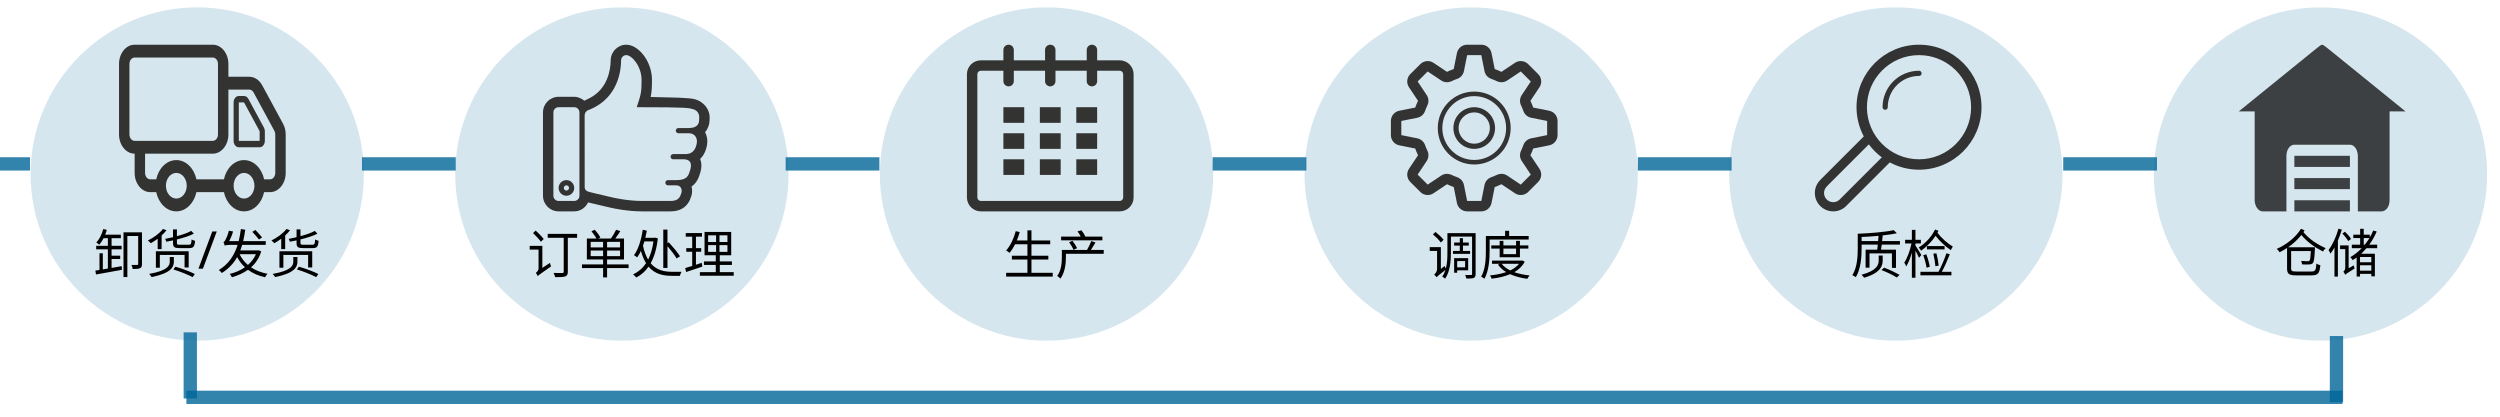
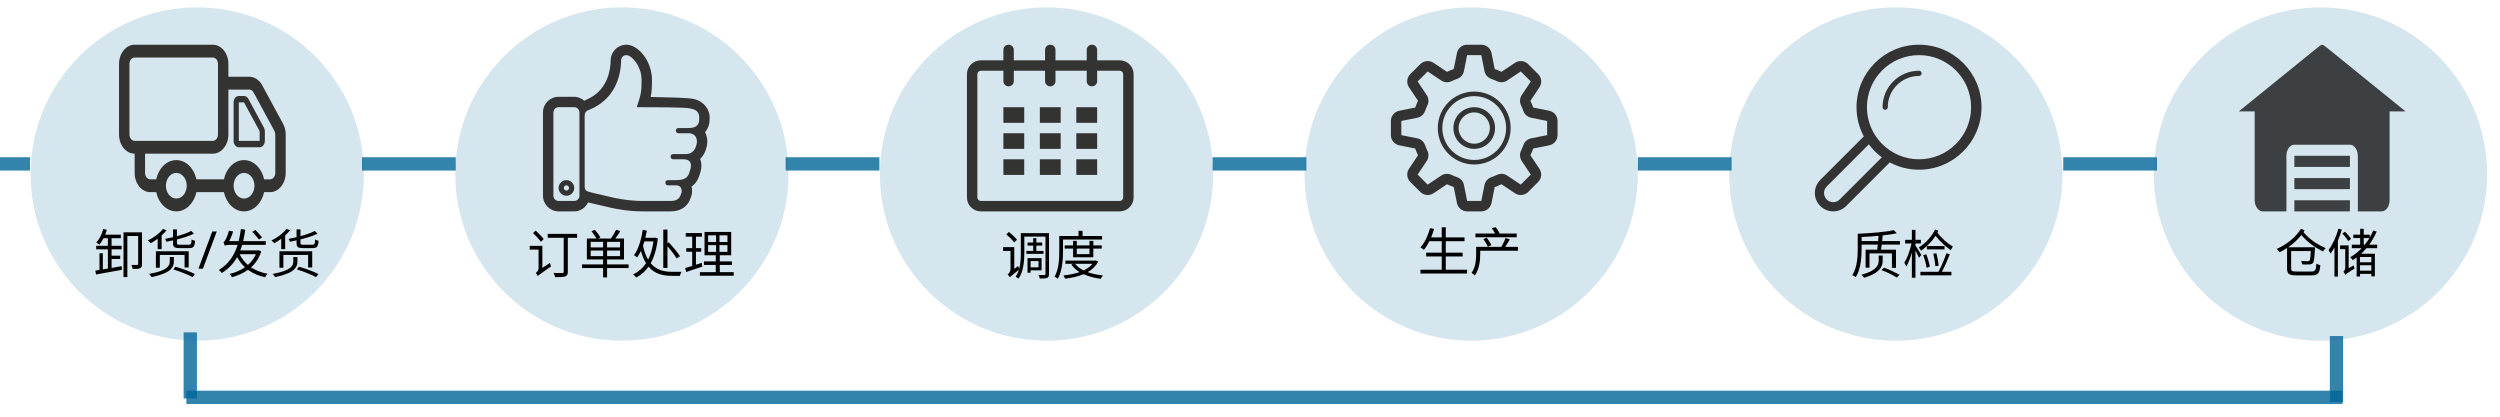
<svg xmlns="http://www.w3.org/2000/svg" xmlns:xlink="http://www.w3.org/1999/xlink" width="960" height="160" id="svg2985" version="1.1">
  <defs id="defs2987">
    <linearGradient id="linearGradient4225">
      <stop id="stop4227" offset="0" style="stop-color:#006699;stop-opacity:1;" />
      <stop id="stop4229" offset="1" style="stop-color:#006699;stop-opacity:0;" />
    </linearGradient>
    <linearGradient xlink:href="#linearGradient4225-8" id="linearGradient4237-6" x1="-101.667" y1="-107.917" x2="55" y2="-107.917" gradientUnits="userSpaceOnUse" gradientTransform="matrix(0.4893617,0,0,1,28.08511,0)" />
    <linearGradient id="linearGradient4225-8">
      <stop id="stop4227-2" offset="0" style="stop-color:#006699;stop-opacity:1;" />
      <stop id="stop4229-4" offset="1" style="stop-color:#006699;stop-opacity:0;" />
    </linearGradient>
    <linearGradient y2="-107.917" x2="55" y1="-107.917" x1="-101.667" gradientTransform="matrix(0.03262407,0,0,0.628866,-25.34987,-30.39089)" gradientUnits="userSpaceOnUse" id="linearGradient4254" xlink:href="#linearGradient4225-8" />
  </defs>
  <g id="layer2" style="display:inline" transform="translate(0,32)">
-     <path style="opacity:0.2;fill:#006699;fill-opacity:0.8;stroke:#006699;stroke-width:0;stroke-miterlimit:4;stroke-opacity:1;stroke-dasharray:none" id="path4387" d="m 226.274,51.397 a 51.265,47.14 0 1 1 -102.53,0 51.265,47.14 0 1 1 102.53,0 z" transform="matrix(1.248409,0,0,1.357645,-142.7391,-34.95371)" />
-     <path style="opacity:0.2;fill:#006699;fill-opacity:0.8;stroke:#006699;stroke-width:0;stroke-miterlimit:4;stroke-opacity:1;stroke-dasharray:none" id="path4387-0" d="m 226.274,51.397 a 51.265,47.14 0 1 1 -102.53,0 51.265,47.14 0 1 1 102.53,0 z" transform="matrix(1.248409,0,0,1.357645,20.32524,-34.95371)" />
-     <path style="opacity:0.2;fill:#006699;fill-opacity:0.8;stroke:#006699;stroke-width:0;stroke-miterlimit:4;stroke-opacity:1;stroke-dasharray:none" id="path4387-0-4" d="m 226.274,51.397 a 51.265,47.14 0 1 1 -102.53,0 51.265,47.14 0 1 1 102.53,0 z" transform="matrix(1.248409,0,0,1.357645,183.3896,-34.95371)" />
-     <path style="opacity:0.2;fill:#006699;fill-opacity:0.8;stroke:#006699;stroke-width:0;stroke-miterlimit:4;stroke-opacity:1;stroke-dasharray:none" id="path4387-0-1" d="m 226.274,51.397 a 51.265,47.14 0 1 1 -102.53,0 51.265,47.14 0 1 1 102.53,0 z" transform="matrix(1.248409,0,0,1.357645,346.4539,-34.95371)" />
-     <path style="opacity:0.2;fill:#006699;fill-opacity:0.8;stroke:#006699;stroke-width:0;stroke-miterlimit:4;stroke-opacity:1;stroke-dasharray:none" id="path4387-0-0" d="m 226.274,51.397 a 51.265,47.14 0 1 1 -102.53,0 51.265,47.14 0 1 1 102.53,0 z" transform="matrix(1.248409,0,0,1.357645,509.5182,-34.95371)" />
-     <path style="opacity:0.2;fill:#006699;fill-opacity:0.8;stroke:#006699;stroke-width:0;stroke-miterlimit:4;stroke-opacity:1;stroke-dasharray:none" id="path4387-0-2" d="m 226.274,51.397 a 51.265,47.14 0 1 1 -102.53,0 51.265,47.14 0 1 1 102.53,0 z" transform="matrix(1.248409,0,0,1.357645,672.5826,-34.95371)" />
+     <path style="opacity:0.2;fill:#006699;fill-opacity:0.8;stroke:#006699;stroke-width:0;stroke-miterlimit:4;stroke-opacity:1;stroke-dasharray:none" id="path4387" d="m 226.274,51.397 c 0,26.035 -22.952,47.14 -51.265,47.14 -28.313,0 -51.265,-21.105 -51.265,-47.14 0,-26.035 22.952,-47.14 51.265,-47.14 28.313,0 51.265,21.105 51.265,47.14 z" transform="matrix(1.248409,0,0,1.357645,-142.7391,-34.95371)" />
+     <path style="opacity:0.2;fill:#006699;fill-opacity:0.8;stroke:#006699;stroke-width:0;stroke-miterlimit:4;stroke-opacity:1;stroke-dasharray:none" id="path4387-0" d="m 226.274,51.397 c 0,26.035 -22.952,47.14 -51.265,47.14 -28.313,0 -51.265,-21.105 -51.265,-47.14 0,-26.035 22.952,-47.14 51.265,-47.14 28.313,0 51.265,21.105 51.265,47.14 z" transform="matrix(1.248409,0,0,1.357645,20.32524,-34.95371)" />
+     <path style="opacity:0.2;fill:#006699;fill-opacity:0.8;stroke:#006699;stroke-width:0;stroke-miterlimit:4;stroke-opacity:1;stroke-dasharray:none" id="path4387-0-4" d="m 226.274,51.397 c 0,26.035 -22.952,47.14 -51.265,47.14 -28.313,0 -51.265,-21.105 -51.265,-47.14 0,-26.035 22.952,-47.14 51.265,-47.14 28.313,0 51.265,21.105 51.265,47.14 z" transform="matrix(1.248409,0,0,1.357645,183.3896,-34.95371)" />
+     <path style="opacity:0.2;fill:#006699;fill-opacity:0.8;stroke:#006699;stroke-width:0;stroke-miterlimit:4;stroke-opacity:1;stroke-dasharray:none" id="path4387-0-1" d="m 226.274,51.397 c 0,26.035 -22.952,47.14 -51.265,47.14 -28.313,0 -51.265,-21.105 -51.265,-47.14 0,-26.035 22.952,-47.14 51.265,-47.14 28.313,0 51.265,21.105 51.265,47.14 z" transform="matrix(1.248409,0,0,1.357645,346.4539,-34.95371)" />
+     <path style="opacity:0.2;fill:#006699;fill-opacity:0.8;stroke:#006699;stroke-width:0;stroke-miterlimit:4;stroke-opacity:1;stroke-dasharray:none" id="path4387-0-0" d="m 226.274,51.397 c 0,26.035 -22.952,47.14 -51.265,47.14 -28.313,0 -51.265,-21.105 -51.265,-47.14 0,-26.035 22.952,-47.14 51.265,-47.14 28.313,0 51.265,21.105 51.265,47.14 z" transform="matrix(1.248409,0,0,1.357645,509.5182,-34.95371)" />
+     <path style="opacity:0.2;fill:#006699;fill-opacity:0.8;stroke:#006699;stroke-width:0;stroke-miterlimit:4;stroke-opacity:1;stroke-dasharray:none" id="path4387-0-2" d="m 226.274,51.397 c 0,26.035 -22.952,47.14 -51.265,47.14 -28.313,0 -51.265,-21.105 -51.265,-47.14 0,-26.035 22.952,-47.14 51.265,-47.14 28.313,0 51.265,21.105 51.265,47.14 z" transform="matrix(1.248409,0,0,1.357645,672.5826,-34.95371)" />
  </g>
  <g id="layer1" transform="translate(0,100)">
    <g id="like" transform="matrix(2,0,0,2,208.504,-82.83334)">
      <path id="path3060" d="M 29.164,10.472 C 27.914,10.144 24.975,10.148 20.676,10.034 20.879,9.096 20.926,8.25 20.926,6.748 20.926,3.16 18.312,0 16,0 14.367,0 13.021,1.335 13,2.977 12.978,4.991 12.355,8.469 9,10.233 8.754,10.363 8.05,10.71 7.947,10.755 L 8,10.8 C 7.475,10.347 6.747,10 6,10 H 3 c -1.654,0 -3,1.346 -3,3 v 16 c 0,1.654 1.346,3 3,3 h 3 c 1.19,0 2.186,-0.719 2.668,-1.727 0.012,0.004 0.033,0.01 0.047,0.012 0.066,0.018 0.144,0.037 0.239,0.062 0.018,0.005 0.027,0.007 0.046,0.012 0.576,0.143 1.685,0.408 4.055,0.953 0.508,0.116 3.192,0.688 5.972,0.688 h 5.467 c 1.666,0 2.867,-0.641 3.582,-1.928 0.01,-0.02 0.24,-0.469 0.428,-1.076 0.141,-0.457 0.193,-1.104 0.023,-1.76 1.074,-0.738 1.42,-1.854 1.645,-2.58 0.377,-1.191 0.264,-2.086 0.002,-2.727 0.604,-0.57 1.119,-1.439 1.336,-2.766 0.135,-0.822 -0.01,-1.668 -0.389,-2.372 0.566,-0.636 0.824,-1.436 0.854,-2.176 l 0.012,-0.209 C 31.994,14.275 32,14.194 32,13.906 32,12.643 31.125,11.032 29.164,10.472 z M 7,29 c 0,0.553 -0.447,1 -1,1 H 3 C 2.447,30 2,29.553 2,29 V 13 c 0,-0.553 0.447,-1 1,-1 h 3 c 0.553,0 1,0.447 1,1 V 29 z M 29.977,14.535 C 29.957,15.029 29.75,16 28,16 c -1.5,0 -2,0 -2,0 -0.277,0 -0.5,0.224 -0.5,0.5 0,0.276 0.223,0.5 0.5,0.5 0,0 0.438,0 1.938,0 1.5,0 1.697,1.244 1.6,1.844 C 29.414,19.59 29.064,21 27.375,21 25.688,21 25,21 25,21 c -0.277,0 -0.5,0.223 -0.5,0.5 0,0.275 0.223,0.5 0.5,0.5 0,0 1.188,0 1.969,0 1.688,0 1.539,1.287 1.297,2.055 C 27.947,25.064 27.752,26 25.625,26 c -0.719,0 -1.631,0 -1.631,0 -0.277,0 -0.5,0.223 -0.5,0.5 0,0.275 0.223,0.5 0.5,0.5 0,0 0.693,0 1.568,0 1.094,0 1.145,1.035 1.031,1.406 -0.125,0.406 -0.273,0.707 -0.279,0.721 C 26.012,29.672 25.525,30 24.494,30 h -5.467 c -2.746,0 -5.47,-0.623 -5.54,-0.639 -4.154,-0.957 -4.373,-1.031 -4.634,-1.105 0,0 -0.846,-0.143 -0.846,-0.881 L 8,13.563 C 8,13.094 8.299,12.67 8.794,12.521 8.856,12.497 8.94,12.471 9,12.446 13.568,10.554 14.959,6.406 15,3 c 0.006,-0.479 0.375,-1 1,-1 1.057,0 2.926,2.122 2.926,4.748 0,2.371 -0.096,2.781 -0.926,5.252 10,0 9.93,0.144 10.812,0.375 1.094,0.313 1.188,1.219 1.188,1.531 0,0.343 -0.01,0.293 -0.023,0.629 z" clip-rule="evenodd" style="fill:#333333;fill-rule:evenodd" />
      <path id="path3062" d="M 4.5,26 C 3.672,26 3,26.672 3,27.5 3,28.328 3.672,29 4.5,29 5.328,29 6,28.328 6,27.5 6,26.672 5.328,26 4.5,26 z m 0,2 C 4.225,28 4,27.775 4,27.5 4,27.225 4.225,27 4.5,27 4.775,27 5,27.225 5,27.5 5,27.775 4.775,28 4.5,28 z" clip-rule="evenodd" style="fill:#333333;fill-rule:evenodd" />
    </g>
    <g id="search_1_" transform="matrix(2,0,0,1.999937,696.9013,-82.84334)">
      <path id="path3125" d="m 20,0.005 c -6.627,0 -12,5.373 -12,12 0,2.026 0.507,3.933 1.395,5.608 l -8.344,8.342 0.007,0.006 C 0.406,26.602 0,27.49 0,28.477 c 0,1.949 1.58,3.529 3.529,3.529 0.985,0 1.874,-0.406 2.515,-1.059 l -0.002,-0.002 8.341,-8.34 c 1.676,0.891 3.586,1.4 5.617,1.4 6.627,0 12,-5.373 12,-12 0,-6.627 -5.373,-12 -12,-12 z M 4.795,29.697 c -0.322,0.334 -0.768,0.543 -1.266,0.543 -0.975,0 -1.765,-0.789 -1.765,-1.764 0,-0.498 0.21,-0.943 0.543,-1.266 l -0.009,-0.008 8.066,-8.066 c 0.705,0.951 1.545,1.791 2.494,2.498 L 4.795,29.697 z M 20,22.006 c -5.522,0 -10,-4.479 -10,-10 0,-5.522 4.478,-10 10,-10 5.521,0 10,4.478 10,10 0,5.521 -4.479,10 -10,10 z" style="fill:#333333" />
      <path id="path3127" d="m 20,5.005 c -3.867,0 -7,3.134 -7,7 0,0.276 0.224,0.5 0.5,0.5 0.276,0 0.5,-0.224 0.5,-0.5 0,-3.313 2.686,-6 6,-6 0.275,0 0.5,-0.224 0.5,-0.5 0,-0.276 -0.225,-0.5 -0.5,-0.5 z" style="fill:#333333" />
    </g>
    <g id="settings" transform="matrix(2,0,0,2.000062,534.1021,-82.83734)">
      <path id="path3192" d="M 30.391,12.68 27.327,12.066 C 27.173,11.623 26.991,11.193 26.79,10.777 L 28.526,8.173 C 29.055,7.38 28.95,6.323 28.276,5.65 L 26.352,3.726 C 25.965,3.339 25.454,3.14 24.936,3.14 c -0.383,0 -0.77,0.11 -1.107,0.336 L 21.225,5.211 C 20.807,5.009 20.377,4.829 19.934,4.675 L 19.32,1.61 C 19.134,0.674 18.312,0.002 17.359,0.002 h -2.72 c -0.953,0 -1.774,0.673 -1.961,1.608 L 12.064,4.675 C 11.621,4.829 11.191,5.01 10.775,5.211 L 8.172,3.476 C 7.833,3.25 7.447,3.14 7.063,3.14 6.546,3.14 6.035,3.339 5.648,3.726 L 3.725,5.65 C 3.051,6.324 2.946,7.38 3.475,8.173 l 1.735,2.604 c -0.202,0.417 -0.382,0.847 -0.536,1.29 L 1.608,12.68 C 0.673,12.867 0,13.688 0,14.641 v 2.72 c 0,0.953 0.673,1.775 1.608,1.961 l 3.065,0.615 c 0.154,0.443 0.335,0.873 0.536,1.289 L 3.475,23.83 c -0.529,0.793 -0.424,1.85 0.25,2.523 l 1.924,1.924 c 0.387,0.387 0.898,0.586 1.415,0.586 0.384,0 0.771,-0.111 1.108,-0.336 l 2.604,-1.736 c 0.417,0.203 0.847,0.383 1.29,0.537 l 0.613,3.064 c 0.187,0.936 1.008,1.609 1.961,1.609 h 2.72 c 0.953,0 1.775,-0.674 1.961,-1.609 l 0.615,-3.064 c 0.443,-0.154 0.873,-0.336 1.289,-0.537 l 2.604,1.736 c 0.338,0.225 0.725,0.336 1.107,0.336 0.518,0 1.029,-0.199 1.416,-0.586 l 1.924,-1.924 c 0.674,-0.674 0.779,-1.73 0.25,-2.523 L 26.79,21.226 c 0.203,-0.418 0.383,-0.848 0.537,-1.291 l 3.064,-0.613 C 31.326,19.137 32,18.314 32,17.361 v -2.72 c 0,-0.953 -0.674,-1.774 -1.609,-1.961 z m -3.457,5.295 c -0.695,0.139 -1.264,0.635 -1.496,1.305 -0.129,0.369 -0.279,0.727 -0.447,1.074 -0.311,0.639 -0.258,1.393 0.135,1.982 l 1.736,2.604 -1.924,1.924 -2.604,-1.736 C 22,24.905 21.613,24.792 21.225,24.792 c -0.297,0 -0.596,0.066 -0.871,0.199 -0.348,0.168 -0.705,0.32 -1.076,0.449 -0.668,0.232 -1.164,0.801 -1.303,1.496 l -0.615,3.066 h -2.72 l -0.613,-3.066 c -0.139,-0.695 -0.635,-1.264 -1.304,-1.496 -0.369,-0.129 -0.728,-0.279 -1.075,-0.447 -0.276,-0.135 -0.574,-0.201 -0.872,-0.201 -0.389,0 -0.775,0.113 -1.109,0.336 L 7.063,26.864 5.139,24.94 6.874,22.336 C 7.267,21.746 7.318,20.992 7.011,20.356 6.843,20.008 6.692,19.651 6.563,19.28 6.331,18.612 5.761,18.116 5.067,17.977 L 2.002,17.362 2,14.641 5.066,14.028 C 5.76,13.889 6.33,13.393 6.562,12.724 6.691,12.355 6.84,11.996 7.009,11.649 7.319,11.011 7.267,10.257 6.873,9.668 L 5.139,7.064 7.062,5.14 9.666,6.875 c 0.334,0.223 0.721,0.336 1.109,0.336 0.297,0 0.595,-0.066 0.871,-0.199 0.347,-0.168 0.705,-0.319 1.075,-0.448 0.669,-0.232 1.165,-0.802 1.304,-1.496 l 0.614,-3.065 2.72,-0.001 0.613,3.066 c 0.139,0.694 0.635,1.264 1.305,1.496 0.369,0.129 0.727,0.278 1.074,0.447 0.277,0.134 0.574,0.2 0.873,0.2 0.389,0 0.775,-0.113 1.109,-0.336 l 2.604,-1.735 1.924,1.924 -1.736,2.604 c -0.393,0.59 -0.443,1.343 -0.137,1.98 0.168,0.347 0.32,0.705 0.449,1.075 0.232,0.669 0.801,1.165 1.496,1.304 l 3.064,0.614 0.003,2.72 -3.066,0.614 z" style="fill:#333333" />
      <path id="path3194" d="m 16,9.001 c -3.865,0 -7,3.135 -7,7 0,3.866 3.135,7 7,7 3.865,0 7,-3.135 7,-7 0,-3.865 -3.135,-7 -7,-7 z m 0,13.126 c -3.382,0 -6.125,-2.744 -6.125,-6.125 0,-3.382 2.743,-6.125 6.125,-6.125 3.381,0 6.125,2.743 6.125,6.125 0,3.381 -2.744,6.125 -6.125,6.125 z" style="fill:#333333" />
      <path id="path3196" d="m 16,12.001 c -2.21,0 -4,1.79 -4,4 0,2.209 1.79,4 4,4 2.209,0 4,-1.791 4,-4 0,-2.209 -1.791,-4 -4,-4 z m 0,7.001 c -1.656,0 -3,-1.344 -3,-3 0,-1.656 1.344,-3 3,-3 1.656,0 3,1.344 3,3 0,1.656 -1.344,3 -3,3 z" style="fill:#333333" />
    </g>
    <g id="calendar_1_" transform="matrix(2,0,0,2,371.3031,-82.83334)">
      <path id="path3276" d="M 29.334,3 H 25 V 1 C 25,0.447 24.553,0 24,0 23.447,0 23,0.447 23,1 V 3 H 17 V 1 C 17,0.447 16.552,0 16,0 15.448,0 15,0.447 15,1 V 3 H 9 V 1 C 9,0.447 8.552,0 8,0 7.448,0 7,0.447 7,1 V 3 H 2.667 C 1.194,3 0,4.193 0,5.666 V 29.333 C 0,30.806 1.194,32 2.667,32 H 29.334 C 30.807,32 32,30.806 32,29.333 V 5.666 C 32,4.193 30.807,3 29.334,3 z M 30,29.333 C 30,29.701 29.701,30 29.334,30 H 2.667 C 2.299,30 2,29.701 2,29.333 V 5.666 C 2,5.299 2.299,5 2.667,5 H 7 V 7 C 7,7.553 7.448,8 8,8 8.552,8 9,7.553 9,7 V 5 h 6 v 2 c 0,0.553 0.448,1 1,1 0.552,0 1,-0.447 1,-1 V 5 h 6 v 2 c 0,0.553 0.447,1 1,1 0.553,0 1,-0.447 1,-1 V 5 h 4.334 C 29.701,5 30,5.299 30,5.666 v 23.667 z" style="fill:#333332" />
      <rect id="rect3278" y="12" x="7" width="4" height="3" style="fill:#333332" />
      <rect id="rect3280" y="17" x="7" width="4" height="3" style="fill:#333332" />
      <rect id="rect3282" y="22" x="7" width="4" height="3" style="fill:#333332" />
      <rect id="rect3284" y="22" x="14" width="4" height="3" style="fill:#333332" />
      <rect id="rect3286" y="17" x="14" width="4" height="3" style="fill:#333332" />
      <rect id="rect3288" y="12" x="14" width="4" height="3" style="fill:#333332" />
      <rect id="rect3290" y="22" x="21" width="4" height="3" style="fill:#333332" />
      <rect id="rect3292" y="17" x="21" width="4" height="3" style="fill:#333332" />
      <rect id="rect3294" y="12" x="21" width="4" height="3" style="fill:#333332" />
    </g>
    <g transform="matrix(0.7314291,0,0,1.024,845.7007,-1070.181)" id="layer1-6" style="fill:#000000;fill-opacity:0.721">
      <path style="color:#000000;fill:#000000;fill-opacity:0.721;fill-rule:nonzero;stroke:none;stroke-width:1;marker:none;visibility:visible;display:inline;overflow:visible;enable-background:accumulate" id="path4181" d="m 58.723,966.29 -39.583,22.917 8.333,0 0,4.167 0,25 0,4.167 c 0,2.083 1.858,4.167 4.167,4.167 l 12.5,0 0,-20.833 c 0,-2.308 1.858,-4.167 4.167,-4.167 l 29.167,0 c 2.308,0 4.095,1.859 4.167,4.167 l 0,20.833 12.5,0 c 2.308,0 4.167,-1.858 4.167,-4.167 l 0,-4.167 0,-25 0,-4.167 8.333,0 -39.583,-22.917 c -1.781,-1.031 -3.534,-2.081 -4.167,-2.083 -0.633,-0.002 -2.358,1.036 -4.167,2.083 z m -10.417,39.583 0,4.167 29.167,0 0,-4.167 z m 0,8.333 0,4.167 29.167,0 0,-4.167 z m 0,8.333 0,4.167 29.167,0 0,-4.167 z" />
    </g>
    <g id="use4179" transform="matrix(2,0,0,2.461539,45.70486,-90.21796)" style="fill:#ff0000">
      <path id="path4183" d="M 24.832,11.445 C 24.646,11.167 24.334,11 24,11 h -1 c -0.553,0 -1,0.447 -1,1 v 6 c 0,0.553 0.447,1 1,1 h 4 c 0.553,0 1,-0.447 1,-1 v -1.5 c 0,-0.197 -0.059,-0.391 -0.168,-0.555 l -3,-4.5 z M 27,18 h -4 v -6 h 1 l 3,4.5 V 18 z" style="fill:#333332" />
      <path id="path4185" d="m 31.496,15.336 -4,-6 C 26.938,8.499 26.004,8 25,8 H 21 V 6 C 21,4.346 19.654,3 18,3 H 3 C 1.346,3 0,4.346 0,6 v 11 c 0,1.654 1.346,3 3,3 h 0 v 3 c 0,1.654 1.346,3 3,3 h 1.142 c 0.447,1.721 2,3 3.859,3 1.857,0 3.41,-1.279 3.857,-3 h 5.282 c 0.447,1.721 2,3 3.859,3 1.857,0 3.41,-1.279 3.857,-3 H 29 c 1.654,0 3,-1.346 3,-3 v -6 c 0,-0.594 -0.174,-1.17 -0.504,-1.664 z M 3,18 C 2.448,18 2,17.553 2,17 V 6 C 2,5.447 2.448,5 3,5 h 15 c 0.553,0 1,0.447 1,1 v 2 2 7 c 0,0.553 -0.447,1 -1,1 H 3 z m 8.001,9 c -1.105,0 -2,-0.896 -2,-2 0,-1.104 0.895,-2 2,-2 1.104,0 2,0.896 2,2 0,1.104 -0.897,2 -2,2 z M 24,27 c -1.105,0 -2,-0.896 -2,-2 0,-1.104 0.895,-2 2,-2 1.104,0 2,0.896 2,2 0,1.104 -0.896,2 -2,2 z m 6,-4 c 0,0.553 -0.447,1 -1,1 h -1.143 c -0.447,-1.721 -2,-3 -3.857,-3 -1.859,0 -3.412,1.279 -3.859,3 h -5.282 c -0.447,-1.721 -2,-3 -3.857,-3 -1.859,0 -3.412,1.279 -3.859,3 H 6 C 5.448,24 5,23.553 5,23 v -3 h 13 c 1.654,0 3,-1.346 3,-3 v -7 h 4 c 0.334,0 0.646,0.167 0.832,0.445 l 4,6 C 29.941,16.609 30,16.803 30,17 v 6 z" style="fill:#333332" />
    </g>
    <rect style="fill:#006699;fill-opacity:0.8;stroke:#006699;stroke-width:0;stroke-miterlimit:4;stroke-opacity:1;stroke-dasharray:none" id="rect4215" width="5.111" height="12.655" x="34.509" y="-1.124" transform="matrix(0,-1,1,0,0,0)" />
    <text xml:space="preserve" style="font-size:20px;font-style:normal;font-variant:normal;font-weight:normal;font-stretch:normal;text-align:start;line-height:125%;letter-spacing:0px;word-spacing:0px;writing-mode:lr-tb;text-anchor:start;fill:#000000;fill-opacity:1;stroke:none;font-family:Sans;-inkscape-font-specification:Sans" x="36" y="4.821" id="text4273">
      <tspan id="tspan4275" x="36" y="4.821">卸货/发货</tspan>
    </text>
    <text xml:space="preserve" style="font-size:20px;font-style:normal;font-variant:normal;font-weight:normal;font-stretch:normal;text-align:start;line-height:125%;letter-spacing:0px;word-spacing:0px;writing-mode:lr-tb;text-anchor:start;fill:#000000;fill-opacity:1;stroke:none;font-family:Sans;-inkscape-font-specification:Sans" x="202.401" y="4.939" id="text4273-7">
      <tspan id="tspan4275-6" x="202.401" y="4.939">订单处理</tspan>
    </text>
-     <text xml:space="preserve" style="font-size:20px;font-style:normal;font-variant:normal;font-weight:normal;font-stretch:normal;text-align:start;line-height:125%;letter-spacing:0px;word-spacing:0px;writing-mode:lr-tb;text-anchor:start;fill:#000000;fill-opacity:1;stroke:none;font-family:Sans;-inkscape-font-specification:Sans" x="548.151" y="5.427" id="text4273-7-7">
-       <tspan id="tspan4275-6-8" x="548.151" y="5.427">调度</tspan>
+     <text xml:space="preserve" style="font-size:20px;font-style:normal;font-variant:normal;font-weight:normal;font-stretch:normal;text-align:start;line-height:125%;letter-spacing:0px;word-spacing:0px;writing-mode:lr-tb;text-anchor:start;fill:#000000;fill-opacity:1;stroke:none;font-family:Sans;-inkscape-font-specification:Sans" x="384.338" y="5.427" id="text4273-7-7">
+       <tspan id="tspan4275-6-8" x="384.338" y="5.427">调度</tspan>
    </text>
    <text xml:space="preserve" style="font-size:20px;font-style:normal;font-variant:normal;font-weight:normal;font-stretch:normal;text-align:start;line-height:125%;letter-spacing:0px;word-spacing:0px;writing-mode:lr-tb;text-anchor:start;fill:#000000;fill-opacity:1;stroke:none;font-family:Sans;-inkscape-font-specification:Sans" x="873.658" y="4.665" id="text4273-7-7-0">
      <tspan x="873.658" y="4.665" id="tspan4340">仓储</tspan>
    </text>
    <text xml:space="preserve" style="font-size:20px;font-style:normal;font-variant:normal;font-weight:normal;font-stretch:normal;text-align:start;line-height:125%;letter-spacing:0px;word-spacing:0px;writing-mode:lr-tb;text-anchor:start;fill:#000000;fill-opacity:1;stroke:none;font-family:Sans;-inkscape-font-specification:Sans" x="710.577" y="5.075" id="text4273-7-7-0-9">
      <tspan x="710.577" y="5.075" id="tspan4340-2">质检</tspan>
    </text>
-     <text xml:space="preserve" style="font-size:20px;font-style:normal;font-variant:normal;font-weight:normal;font-stretch:normal;text-align:start;line-height:125%;letter-spacing:0px;word-spacing:0px;writing-mode:lr-tb;text-anchor:start;fill:#000000;fill-opacity:1;stroke:none;font-family:Sans;-inkscape-font-specification:Sans" x="385.266" y="5.251" id="text4273-7-4">
-       <tspan id="tspan4275-6-0" x="385.266" y="5.251">生产</tspan>
+     <text xml:space="preserve" style="font-size:20px;font-style:normal;font-variant:normal;font-weight:normal;font-stretch:normal;text-align:start;line-height:125%;letter-spacing:0px;word-spacing:0px;writing-mode:lr-tb;text-anchor:start;fill:#000000;fill-opacity:1;stroke:none;font-family:Sans;-inkscape-font-specification:Sans" x="544.365" y="4.073" id="text4273-7-4">
+       <tspan id="tspan4275-6-0" x="544.365" y="4.073">生产</tspan>
    </text>
    <rect style="fill:#006699;fill-opacity:0.8;stroke:#006699;stroke-width:0;stroke-miterlimit:4;stroke-opacity:1;stroke-dasharray:none" id="rect4215-3" width="5.111" height="36" x="34.509" y="139.006" transform="matrix(0,-1,1,0,0,0)" />
    <rect style="fill:#006699;fill-opacity:0.8;stroke:#006699;stroke-width:0;stroke-miterlimit:4;stroke-opacity:1;stroke-dasharray:none" id="rect4215-3-3" width="5.111" height="36" x="34.509" y="465.654" transform="matrix(0,-1,1,0,0,0)" />
    <rect style="fill:#006699;fill-opacity:0.8;stroke:#006699;stroke-width:0;stroke-miterlimit:4;stroke-opacity:1;stroke-dasharray:none" id="rect4215-3-35" width="5.111" height="36" x="34.509" y="628.933" transform="matrix(0,-1,1,0,0,0)" />
    <rect style="fill:#006699;fill-opacity:0.8;stroke:#006699;stroke-width:0;stroke-miterlimit:4;stroke-opacity:1;stroke-dasharray:none" id="rect4215-3-9" width="5.111" height="36" x="34.509" y="792.282" transform="matrix(0,-1,1,0,0,0)" />
    <rect style="fill:#006699;fill-opacity:0.8;stroke:#006699;stroke-width:0;stroke-miterlimit:4;stroke-opacity:1;stroke-dasharray:none" id="rect4215-3-5" width="5.111" height="36" x="34.509" y="301.692" transform="matrix(0,-1,1,0,0,0)" />
    <rect style="fill:#006699;fill-opacity:0.8;stroke:#006699;stroke-width:0;stroke-miterlimit:4;stroke-opacity:1;stroke-dasharray:none" id="rect4215-3-9-0" width="5.111" height="827.96" x="-55.127" y="71.567" transform="matrix(0,-1,1,0,0,0)" />
    <rect style="fill:#006699;fill-opacity:0.8;stroke:#006699;stroke-width:0;stroke-miterlimit:4;stroke-opacity:1;stroke-dasharray:none" id="rect4215-3-3-9" width="5.111" height="25.393" x="-899.76" y="-54.43" transform="scale(-1,-1)" />
    <rect style="fill:#006699;fill-opacity:0.8;stroke:#006699;stroke-width:0;stroke-miterlimit:4;stroke-opacity:1;stroke-dasharray:none" id="rect4215-3-3-9-8" width="5.111" height="25.393" x="-75.623" y="-53.019" transform="scale(-1,-1)" />
  </g>
</svg>
